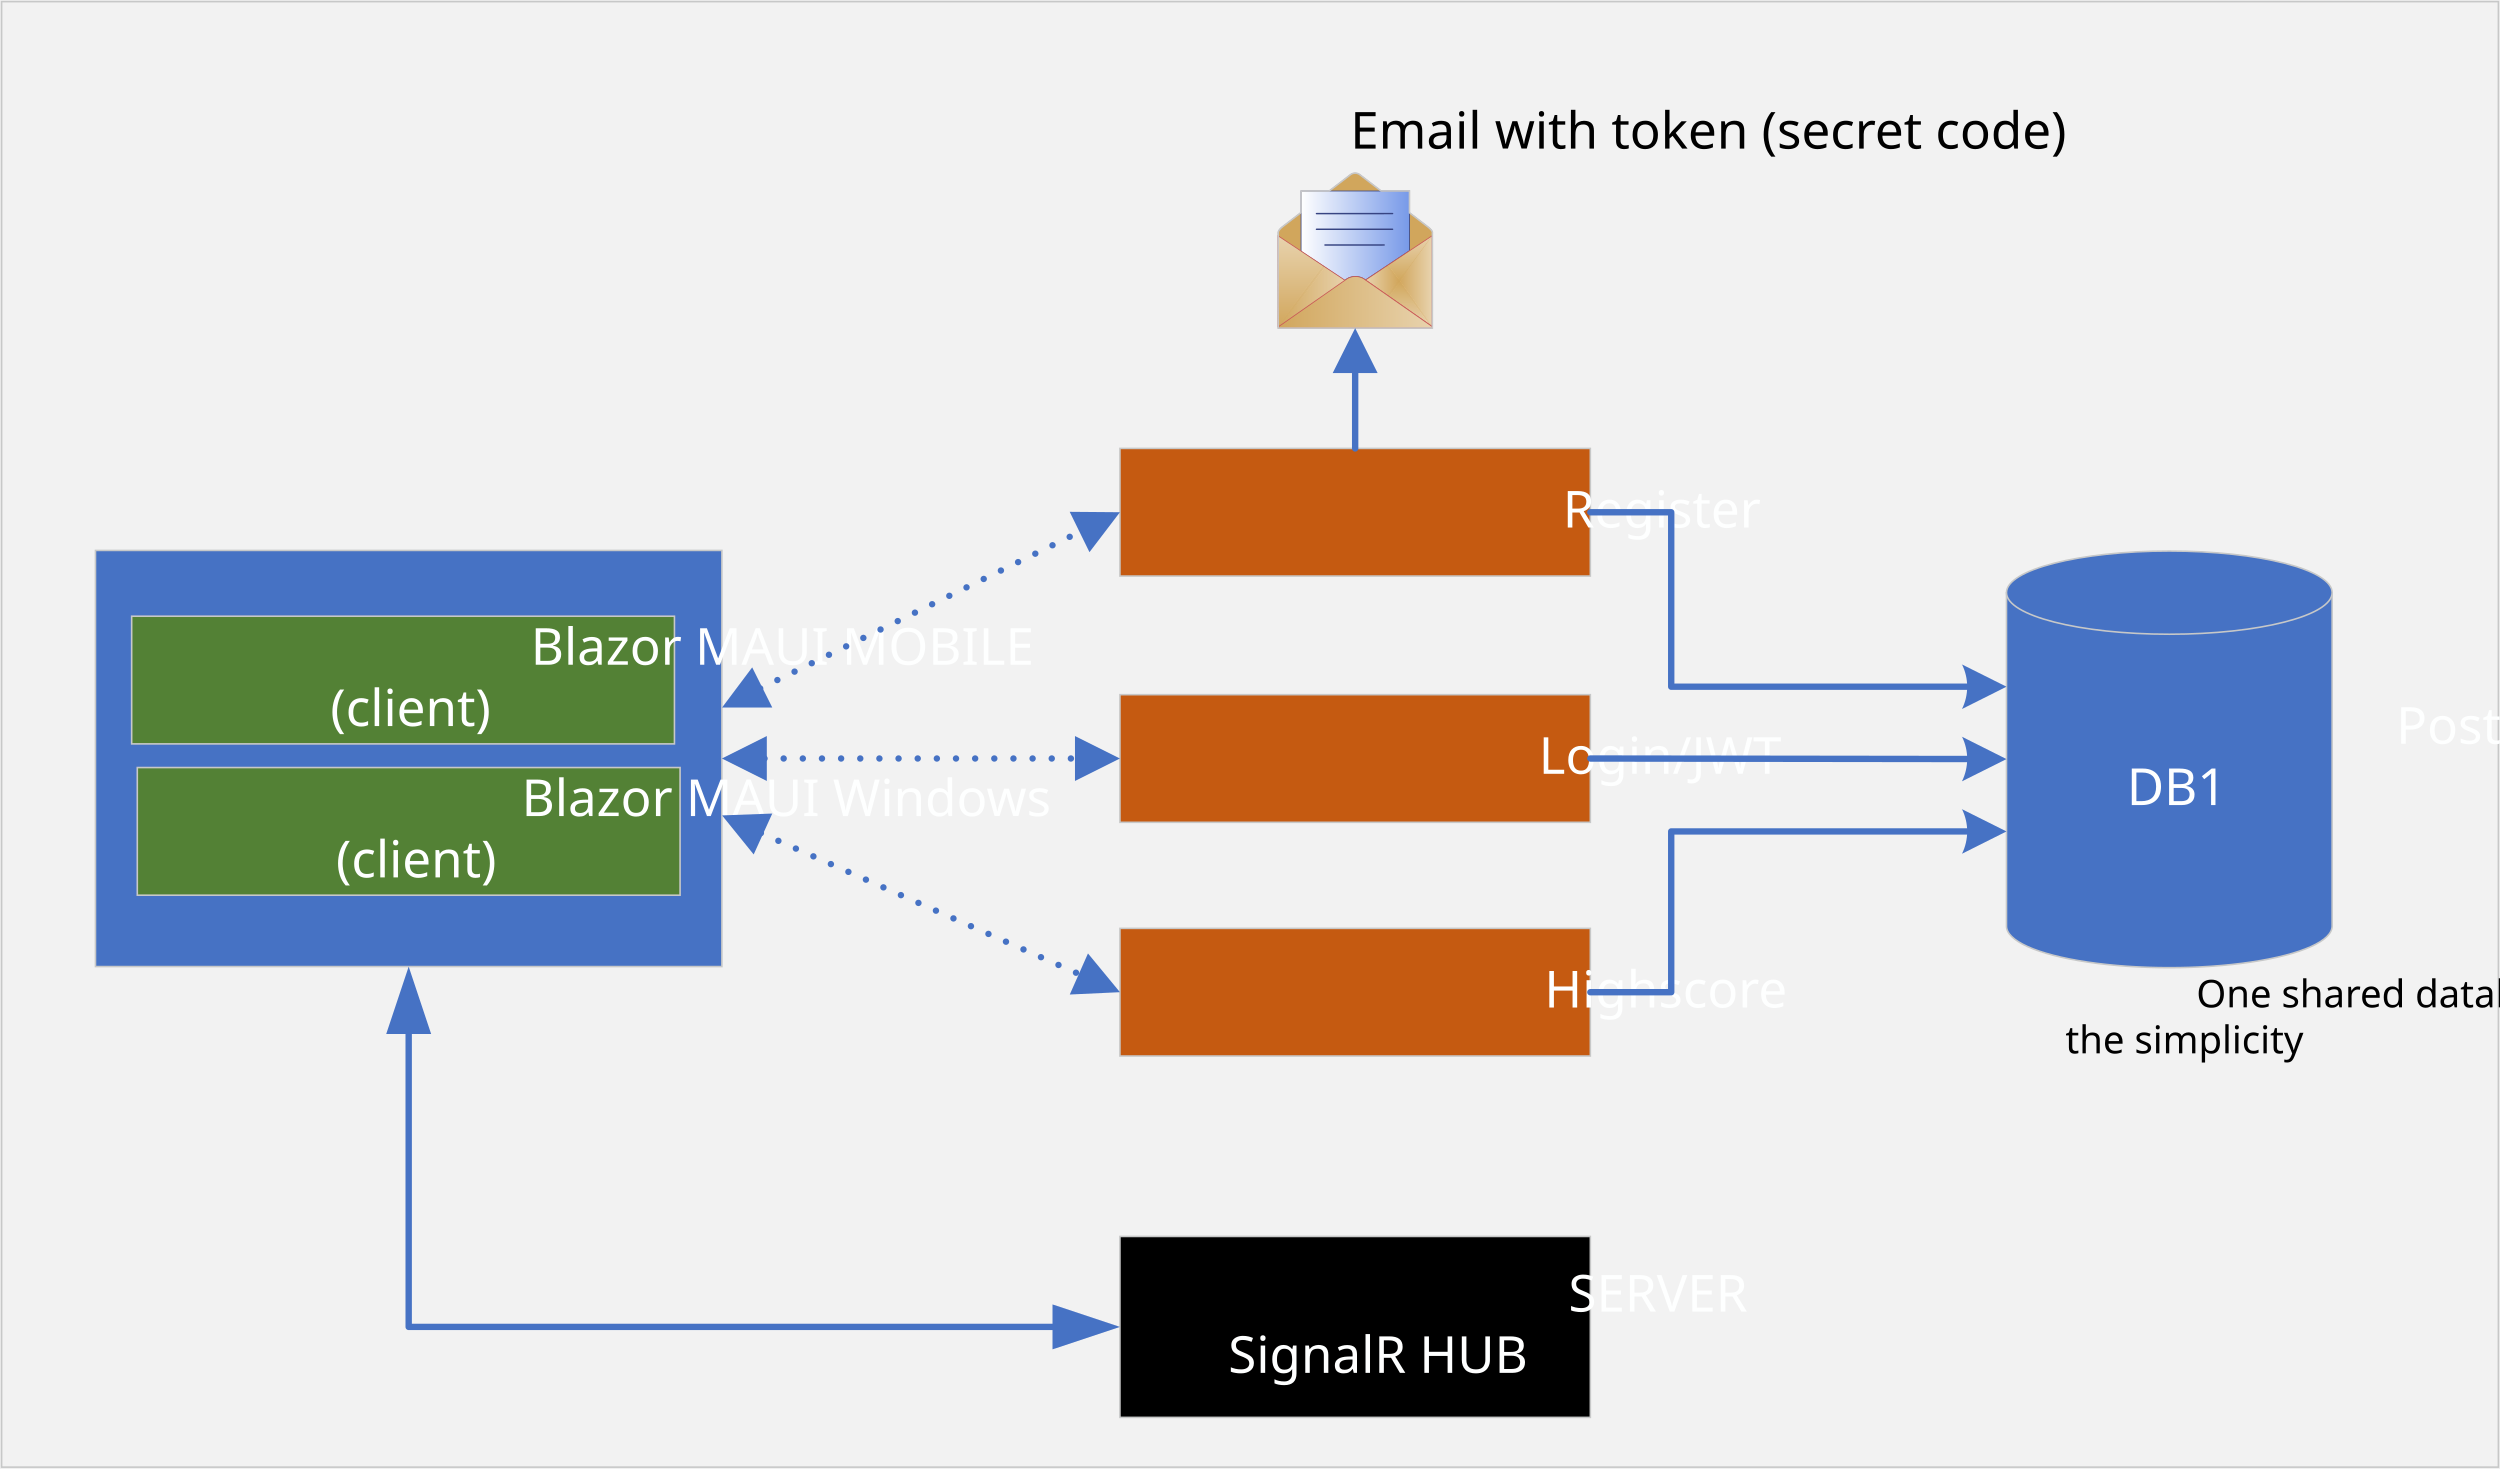
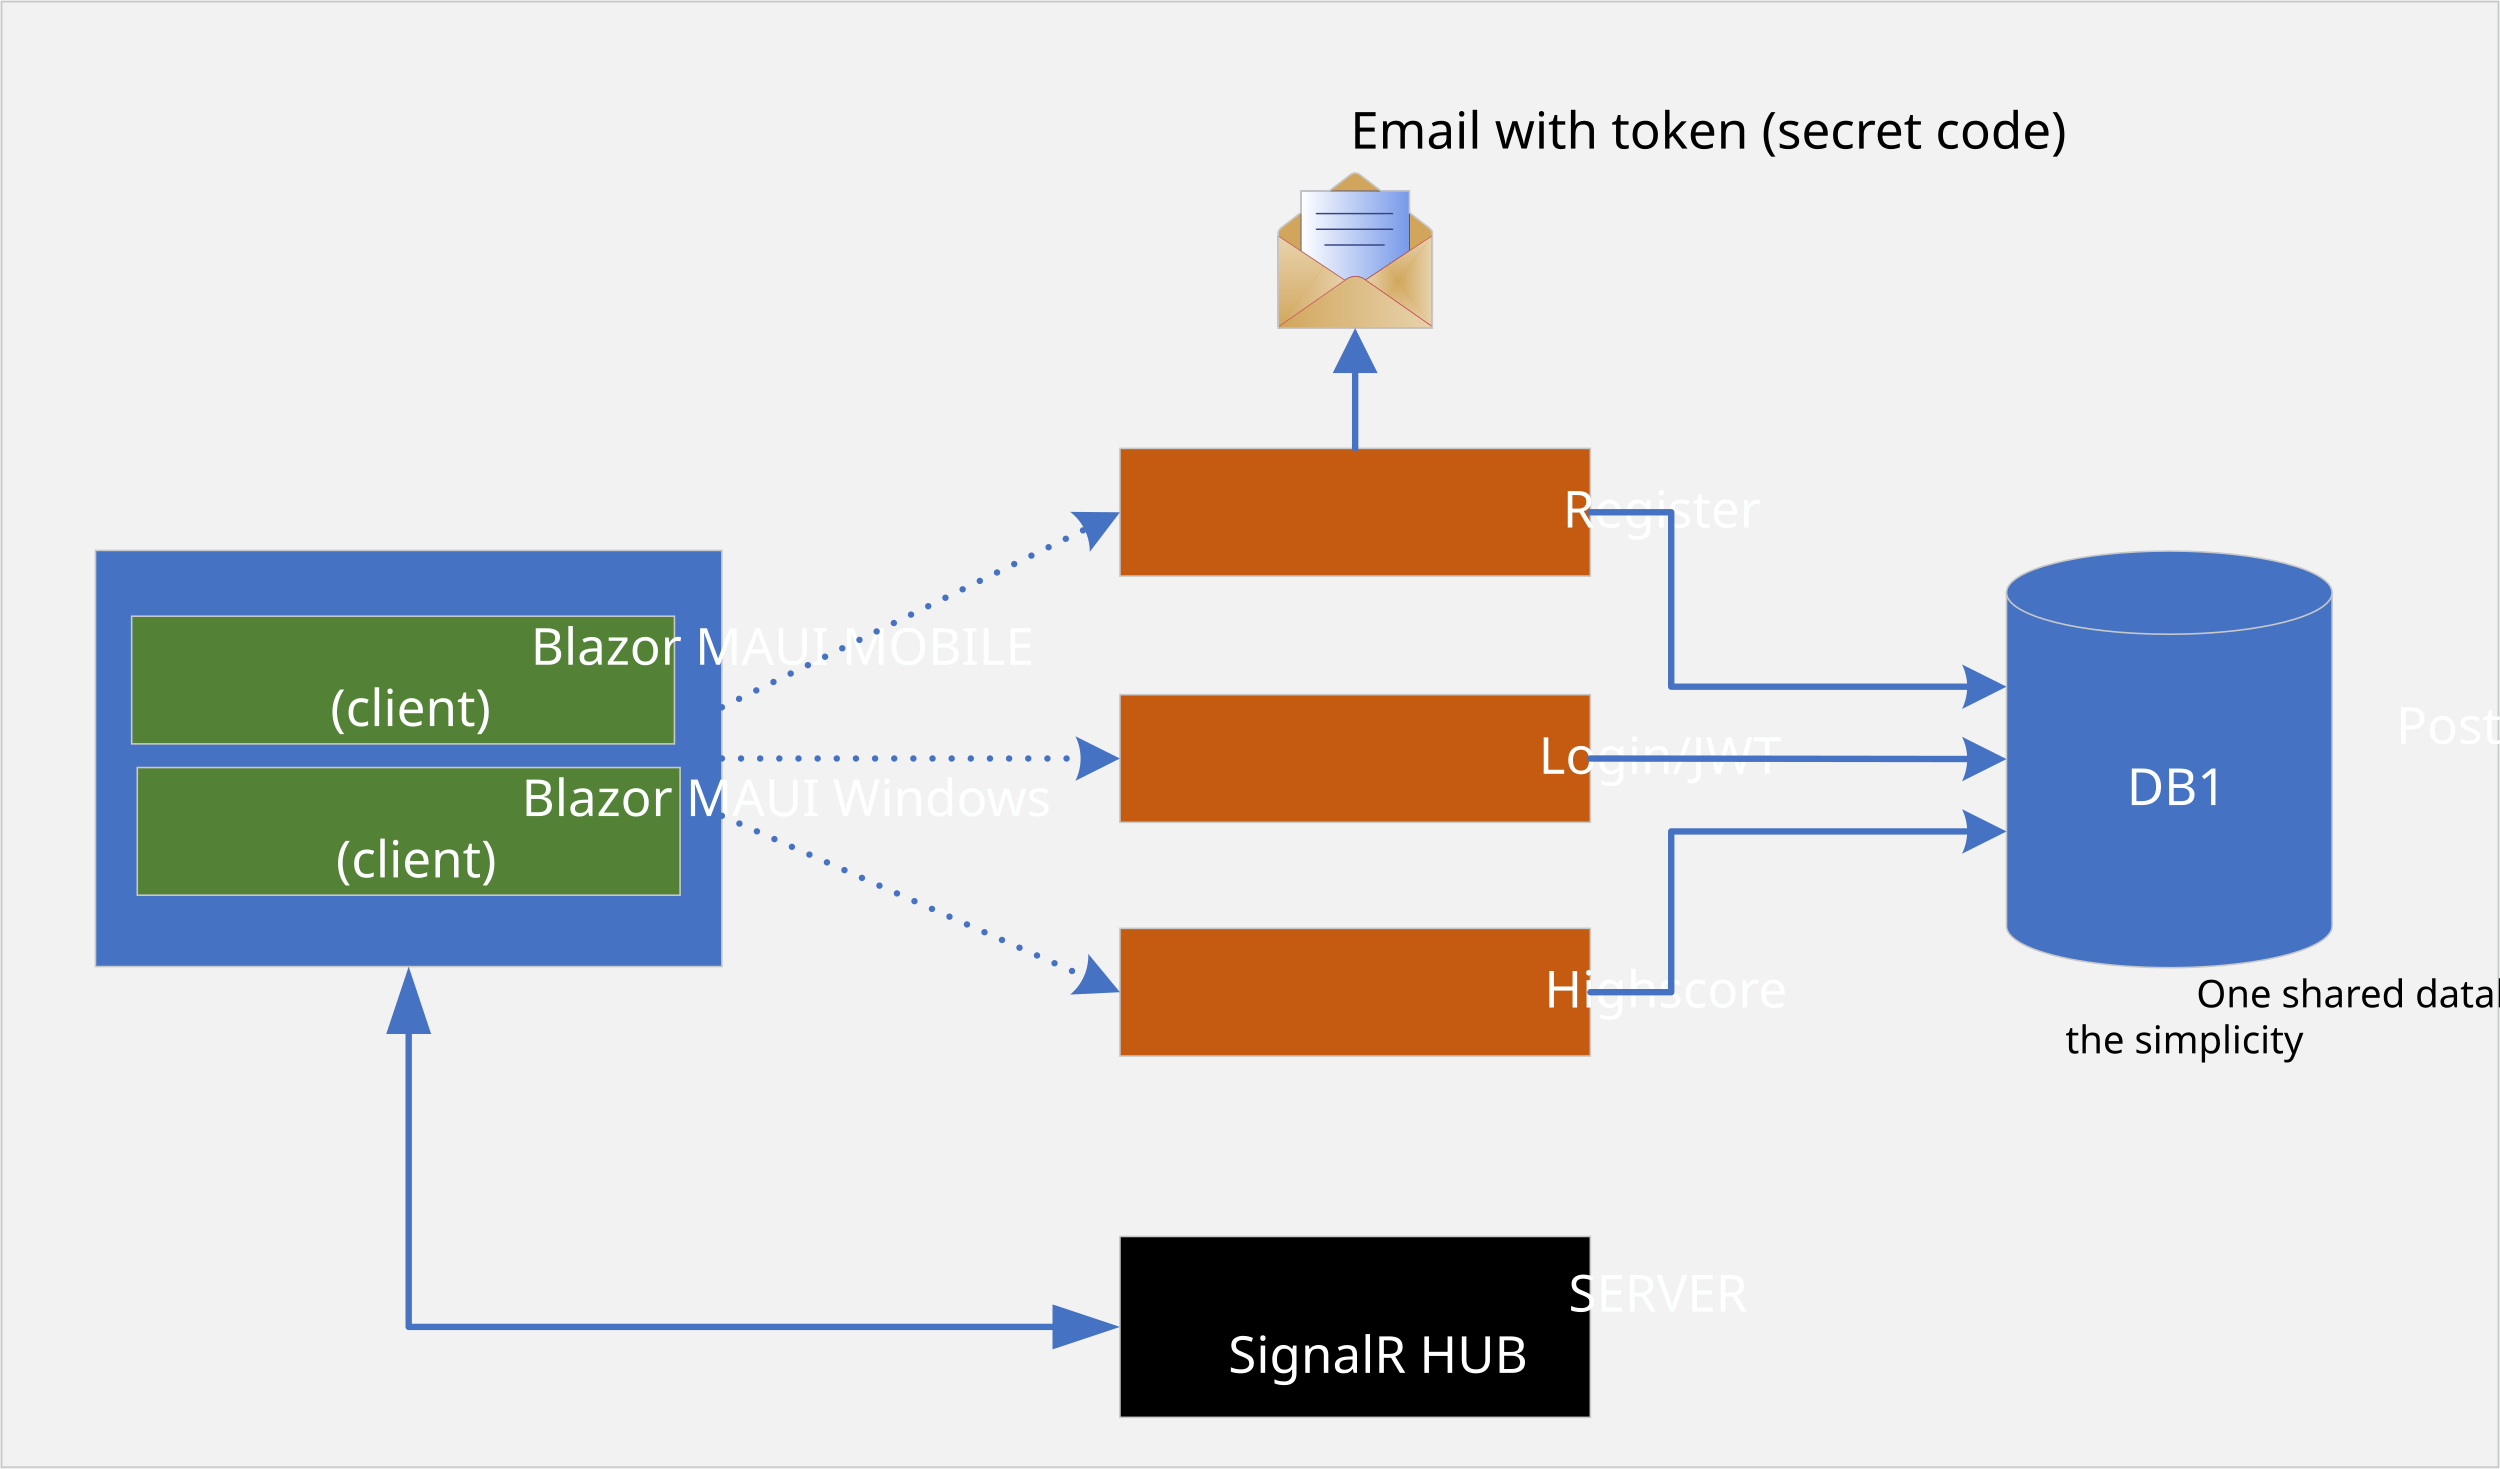
<svg xmlns="http://www.w3.org/2000/svg" xmlns:ns1="http://schemas.microsoft.com/visio/2003/SVGExtensions/" xmlns:xlink="http://www.w3.org/1999/xlink" width="5.44in" height="3.196in" viewBox="0 0 391.681 230.106" xml:space="preserve" color-interpolation-filters="sRGB" class="st24">
  <ns1:documentProperties ns1:langID="1033" ns1:metric="true" ns1:viewMarkup="false" />
  <style type="text/css">
	
		.st1 {fill:#f2f2f2;stroke:#c7c8c8;stroke-width:0.25}
		.st2 {fill:#000000;stroke:#c7c8c8;stroke-width:0.25}
		.st3 {fill:#feffff;font-family:Calibri;font-size:0.667em}
		.st4 {font-size:1em}
		.st5 {fill:#c55a11;stroke:#c7c8c8;stroke-width:0.25}
		.st6 {fill:#4672c4;stroke:#c7c8c8;stroke-width:0.25}
		.st7 {marker-end:url(#mrkr5-24);stroke:#4672c4;stroke-linecap:round;stroke-linejoin:round;stroke-width:1}
		.st8 {fill:#4672c4;fill-opacity:1;stroke:#4672c4;stroke-opacity:1;stroke-width:0.284}
		.st9 {fill:#ffffff;stroke:none;stroke-linecap:round;stroke-linejoin:round;stroke-width:0.75}
		.st10 {fill:#d1a65c;stroke:#a69584;stroke-linecap:butt;stroke-width:0.125}
		.st11 {fill:url(#grad0-36);stroke:#374482;stroke-linecap:butt;stroke-width:0.125}
		.st12 {fill:url(#grad10-40);stroke:#c95757;stroke-linecap:butt;stroke-width:0.125}
		.st13 {fill:url(#grad9-48);stroke:#c95757;stroke-linecap:butt;stroke-width:0.125}
		.st14 {fill:url(#grad0-52);stroke:#c95757;stroke-linecap:butt;stroke-width:0.125}
		.st15 {fill:none;stroke:#c8c8c8;stroke-width:0.25}
		.st16 {fill:#374482;stroke:none;stroke-linecap:butt;stroke-width:0.75}
		.st17 {marker-end:url(#mrkr4-62);stroke:#4672c4;stroke-linecap:round;stroke-linejoin:round;stroke-width:1}
		.st18 {fill:none;stroke:none;stroke-width:0.25}
		.st19 {fill:#000000;font-family:Calibri;font-size:0.667em}
		.st20 {fill:#000000;font-family:Calibri;font-size:0.5em}
		.st21 {fill:#538135;stroke:#c7c8c8;stroke-width:0.25}
		.st22 {marker-end:url(#mrkr13-103);marker-start:url(#mrkr13-101);stroke:#4672c4;stroke-linecap:round;stroke-linejoin:round;stroke-width:1}
- 		.st23 {marker-end:url(#mrkr4-62);marker-start:url(#mrkr4-110);stroke:#4672c4;stroke-dasharray:0,3;stroke-linecap:round;stroke-linejoin:round;stroke-width:1}
+ 		.st23 {marker-end:url(#mrkr5-24);stroke:#4672c4;stroke-dasharray:0,3;stroke-linecap:round;stroke-linejoin:round;stroke-width:1}
		.st24 {fill:none;fill-rule:evenodd;font-size:12px;overflow:visible;stroke-linecap:square;stroke-miterlimit:3}
	
	</style>
  <defs id="Patterns_And_Gradients">
    <linearGradient id="grad0-36" x1="0" y1="0" x2="1" y2="0" gradientTransform="rotate(0 0.5 0.5)">
      <stop offset="0" stop-color="#ffffff" stop-opacity="1" />
      <stop offset="1" stop-color="#7799e8" stop-opacity="1" />
    </linearGradient>
    <pattern id="grad10-40" x="0" y="0" width="1" height="1" patternContentUnits="objectBoundingBox">
      <path d="M 0.5 0.5 L 0 0 L 0 1 z" style="fill:url(#grad0-41)" />
      <path d="M 0.5 0.5 L 1 0 L 1 1 z" style="fill:url(#grad0-42)" />
      <path d="M 0.5 0.5 L 0 0 L 1 0 z" style="fill:url(#grad0-43)" />
      <path d="M 0.5 0.5 L 0 1 L 1 1 z" style="fill:url(#grad0-44)" />
    </pattern>
    <linearGradient id="grad0-41" x1="0" y1="0" x2="1" y2="0" gradientTransform="rotate(180 0.5 0.5)">
      <stop offset="0" stop-color="#d1a65c" stop-opacity="1" />
      <stop offset="1" stop-color="#e8d3ae" stop-opacity="1" />
    </linearGradient>
    <linearGradient id="grad0-42" x1="0" y1="0" x2="1" y2="0" gradientTransform="rotate(360 0.5 0.5)">
      <stop offset="0" stop-color="#d1a65c" stop-opacity="1" />
      <stop offset="1" stop-color="#e8d3ae" stop-opacity="1" />
    </linearGradient>
    <linearGradient id="grad0-43" x1="0" y1="0" x2="1" y2="0" gradientTransform="rotate(270 0.5 0.5)">
      <stop offset="0" stop-color="#d1a65c" stop-opacity="1" />
      <stop offset="1" stop-color="#e8d3ae" stop-opacity="1" />
    </linearGradient>
    <linearGradient id="grad0-44" x1="0" y1="0" x2="1" y2="0" gradientTransform="rotate(90 0.5 0.5)">
      <stop offset="0" stop-color="#d1a65c" stop-opacity="1" />
      <stop offset="1" stop-color="#e8d3ae" stop-opacity="1" />
    </linearGradient>
    <pattern id="grad9-48" x="0" y="0" width="1" height="1" patternContentUnits="objectBoundingBox">
      <path d="M 0 1 L 0 0 L 1 0 z" style="fill:url(#grad0-43)" />
      <path d="M 0 1 L 1 1 L 1 0 z" style="fill:url(#grad0-42)" />
    </pattern>
    <linearGradient id="grad0-52" x1="0" y1="0" x2="1" y2="0" gradientTransform="rotate(0 0.5 0.5)">
      <stop offset="0" stop-color="#d1a65c" stop-opacity="1" />
      <stop offset="1" stop-color="#e8d3ae" stop-opacity="1" />
    </linearGradient>
  </defs>
  <defs id="Markers">
    <g id="lend5">
      <path d="M 2 1 L 0 0 L 1.981 -0.993 C 1.672 -0.365 1.673 0.373 1.985 1 " style="stroke:none" />
    </g>
    <marker id="mrkr5-24" class="st8" ns1:arrowType="5" ns1:arrowSize="2" ns1:setback="6.16" refX="-6.16" orient="auto" markerUnits="strokeWidth" overflow="visible">
      <use xlink:href="#lend5" transform="scale(-3.52,-3.52) " />
    </marker>
    <g id="lend4">
      <path d="M 2 1 L 0 0 L 2 -1 L 2 1 " style="stroke:none" />
    </g>
    <marker id="mrkr4-62" class="st8" ns1:arrowType="4" ns1:arrowSize="2" ns1:setback="7.04" refX="-7.04" orient="auto" markerUnits="strokeWidth" overflow="visible">
      <use xlink:href="#lend4" transform="scale(-3.52,-3.52) " />
    </marker>
    <g id="lend13">
      <path d="M 3 1 L 0 0 L 3 -1 L 3 1 " style="stroke:none" />
    </g>
    <marker id="mrkr13-101" class="st8" ns1:arrowType="13" ns1:arrowSize="2" ns1:setback="10.2" refX="10.2" orient="auto" markerUnits="strokeWidth" overflow="visible">
      <use xlink:href="#lend13" transform="scale(3.52) " />
    </marker>
    <marker id="mrkr13-103" class="st8" ns1:arrowType="13" ns1:arrowSize="2" ns1:setback="10.56" refX="-10.56" orient="auto" markerUnits="strokeWidth" overflow="visible">
      <use xlink:href="#lend13" transform="scale(-3.52,-3.52) " />
-     </marker>
-     <marker id="mrkr4-110" class="st8" ns1:arrowType="4" ns1:arrowSize="2" ns1:setback="6.68" refX="6.68" orient="auto" markerUnits="strokeWidth" overflow="visible">
-       <use xlink:href="#lend4" transform="scale(3.52) " />
    </marker>
  </defs>
  <g ns1:mID="0" ns1:index="1" ns1:groupContext="foregroundPage">
    <ns1:pageProperties ns1:drawingScale="0.0393701" ns1:pageScale="0.0393701" ns1:drawingUnits="24" ns1:shadowOffsetX="8.50394" ns1:shadowOffsetY="-8.50394" />
    <ns1:layer ns1:name="Connector" ns1:index="0" />
    <g id="group134-1" transform="translate(0.25,-0.25)" ns1:mID="134" ns1:groupContext="group">
      <g id="group130-2" ns1:mID="130" ns1:groupContext="group">
        <g id="shape119-3" ns1:mID="119" ns1:groupContext="shape">
          <ns1:userDefs>
            <ns1:ud ns1:nameU="visVersion" ns1:val="VT0(15):26" />
          </ns1:userDefs>
          <rect x="0" y="0.5" width="391.181" height="229.606" class="st1" />
        </g>
      </g>
      <g id="shape3-5" ns1:mID="3" ns1:groupContext="shape" transform="translate(175.213,-7.79528)">
        <ns1:userDefs>
          <ns1:ud ns1:nameU="visVersion" ns1:val="VT0(15):26" />
        </ns1:userDefs>
        <ns1:textBlock ns1:margins="rect(4,4,4,4)" ns1:tabSpace="42.5197" />
        <ns1:textRect cx="36.85" cy="215.933" width="73.71" height="28.346" />
        <rect x="0" y="201.76" width="73.701" height="28.346" class="st2" />
        <text x="24.49" y="213.53" class="st3" ns1:langID="2057">
          <ns1:paragraph ns1:horizAlign="1" />
          <ns1:tabList />SERVER<ns1:newlineChar />
          <tspan x="16.97" dy="1.2em" class="st4">SignalR HUB</tspan>
        </text>
      </g>
      <g id="shape13-9" ns1:mID="13" ns1:groupContext="shape" transform="translate(175.213,-101.024)">
        <ns1:userDefs>
          <ns1:ud ns1:nameU="visVersion" ns1:val="VT0(15):26" />
        </ns1:userDefs>
        <ns1:textBlock ns1:margins="rect(4,4,4,4)" ns1:tabSpace="42.5197" />
        <ns1:textRect cx="36.85" cy="220.106" width="73.71" height="20" />
        <rect x="0" y="210.106" width="73.701" height="20" class="st5" />
        <text x="19.83" y="222.51" class="st3" ns1:langID="2057">
          <ns1:paragraph ns1:horizAlign="1" />
          <ns1:tabList />Login/JWT</text>
      </g>
      <g id="group14-12" transform="translate(314.11,-78.3343)" ns1:mID="14" ns1:groupContext="group">
        <ns1:userDefs>
          <ns1:ud ns1:nameU="visVersion" ns1:prompt="" ns1:val="VT0(15):26" />
        </ns1:userDefs>
        <g id="shape15-13" ns1:mID="15" ns1:groupContext="shape">
          <ns1:userDefs>
            <ns1:ud ns1:nameU="ControlHalfHeight" ns1:prompt="" ns1:val="VT0(0.11811023622047):24" />
            <ns1:ud ns1:nameU="FillForegnd" ns1:prompt="" ns1:val="VT0(1):26" />
            <ns1:ud ns1:nameU="ControlHalfHeight" ns1:prompt="" ns1:val="VT0(0.090551179756065):1" />
            <ns1:ud ns1:nameU="FillForegnd" ns1:prompt="" ns1:val="VT5(#4672c4)" />
          </ns1:userDefs>
          <path d="M0 223.59 A25.512 6.52 -180 1 0 51.02 223.59 L51.02 171.43 L0 171.43 L0 223.59 Z" class="st6" />
        </g>
        <g id="shape14-15" ns1:mID="14" ns1:groupContext="groupContent">
          <ns1:textBlock ns1:margins="rect(4,4,4,4)" ns1:tabSpace="42.5197" />
          <ns1:textRect cx="25.512" cy="197.508" width="51.03" height="65.197" />
          <ellipse cx="25.512" cy="171.429" rx="25.512" ry="6.52" class="st6" />
          <text x="6.95" y="195.11" class="st3" ns1:langID="2057">
            <ns1:paragraph ns1:horizAlign="1" />
            <ns1:tabList />PostgreSQL<ns1:newlineChar />
            <tspan x="18.85" dy="1.2em" class="st4">DB1</tspan>
          </text>
        </g>
      </g>
      <g id="shape16-19" ns1:mID="16" ns1:groupContext="shape" ns1:layerMember="0" transform="translate(248.913,-118.065)">
        <path d="M0 237.15 L59.04 237.23" class="st7" />
      </g>
      <g id="shape24-25" ns1:mID="24" ns1:groupContext="shape" transform="translate(175.213,-139.606)">
        <ns1:userDefs>
          <ns1:ud ns1:nameU="visVersion" ns1:val="VT0(15):26" />
        </ns1:userDefs>
        <ns1:textBlock ns1:margins="rect(4,4,4,4)" ns1:tabSpace="42.5197" />
        <ns1:textRect cx="36.85" cy="220.106" width="73.71" height="20" />
        <rect x="0" y="210.106" width="73.701" height="20" class="st5" />
        <text x="23.6" y="222.51" class="st3" ns1:langID="2057">
          <ns1:paragraph ns1:horizAlign="1" />
          <ns1:tabList />Register</text>
      </g>
      <g id="group32-28" transform="translate(197.89,-176.457)" ns1:mID="32" ns1:groupContext="group">
        <ns1:userDefs>
          <ns1:ud ns1:nameU="visVersion" ns1:prompt="" ns1:val="VT0(15):26" />
        </ns1:userDefs>
        <g id="shape33-29" ns1:mID="33" ns1:groupContext="shape" transform="translate(2.08795,-1.99488)">
          <path d="M23.48 214.24 L20.6 212.03 L20.6 208.62 L16.15 208.62 L12.8 206.05 A1.182 1.182 -180 0 0 12.08 205.82          A1.182 1.182 -180 0 0 11.37 206.05 L8.02 208.62 L3.61 208.62 L3.61 211.99 L0.76 214.18 A3.293          3.293 -180 0 0 0.25 214.66 a0.764 0.764 -180 0 0 -0.21 0.375 a0.734 0.734 0          0 1 -0.011 0.096 A4719.95 4719.95 -180 0 0 0.01 222.61 A363.787 363.787 -180 0 0 0.03 230.09 L0.03          230.11 L24.18 230.11 L24.19 215.06 a0.74 0.74 -180 0 0 -0.21 -0.356 A3.53 3.53          -180 0 0 23.48 214.24 Z" class="st9" />
        </g>
        <g id="shape34-31" ns1:mID="34" ns1:groupContext="shape" transform="translate(2.12028,-1.99473)">
          <path d="M24.16 215.06 A1.903 1.903 -180 0 0 23.45 214.24 L12.76 206.05 A1.242 1.242 -180 0 0 11.34 206.05          L0.73 214.18 A1.851 1.851 -180 0 0 0.01 215.03 a0.734 0.734 0 0 1 -0.011 0.096 L0 230.11          L24.15 230.11 L24.16 215.06 Z" class="st10" />
        </g>
        <g id="shape35-33" ns1:mID="35" ns1:groupContext="shape" transform="translate(5.69898,-9.45093)">
          <path d="M8.35 229.48 L8.5 229.48 L8.52 229.48 L8.53 229.48 L8.68 229.48 A2.156 2.156 0 0 1 9.29 229.59 A2.091          2.091 0 0 1 9.84 229.84 L10.1 230.02 L16.99 225.44 L16.99 216.08 L0 216.08 L0 225.54 L6.84 230.11          L7.2 229.84 A2.088 2.088 0 0 1 7.75 229.59 A2.154 2.154 0 0 1 8.35 229.48 Z" class="st11" />
        </g>
        <g id="shape36-37" ns1:mID="36" ns1:groupContext="shape" transform="translate(15.7979,-2.20653)">
          <path d="M6.89 218.2 L0 222.78 L5.23 226.43 L10.28 229.96 a0.546 0.546 0 0 1 0.152 0.147 L10.43 215.85          L6.89 218.2 Z" class="st12" />
        </g>
        <g id="shape37-45" ns1:mID="37" ns1:groupContext="shape" transform="translate(2.08458,-2.05113)">
          <path d="M3.54 218.04 L10.77 222.85 L5.34 226.45 L0.14 230.11 a0.355 0.355 0 0 1 -0.137 -0.155 L0 215.69          L3.54 218.04 Z" class="st13" />
        </g>
        <g id="shape38-49" ns1:mID="38" ns1:groupContext="shape" transform="translate(2.18581,-1.9932)">
          <path d="M23.89 229.75 L13.61 222.57 L13.61 222.57 L13.35 222.38 A2.087 2.087 -180 0 0 12.8 222.13 A2.157          2.157 -180 0 0 12.2 222.02 L12.05 222.02 L12.03 222.03 L12.01 222.02 L11.86 222.02 A2.155 2.155          -180 0 0 11.26 222.13 A2.091 2.091 -180 0 0 10.71 222.38 L10.41 222.59 L0.17 229.75 a0.193          0.193 -180 0 0 -0.133 0.302 a0.458 0.458 -180 0 0 0.26 0.056 L12.01 230.1 L12.03 230.1          L12.05 230.1 L23.77 230.1 a0.459 0.459 -180 0 0 0.26 -0.056 a0.125 0.125 -180 0 0          0.019 -0.019 L24.04 229.89 a0.546 0.546 -180 0 0 -0.152 -0.147 Z" class="st14" />
        </g>
        <g id="shape39-53" ns1:mID="39" ns1:groupContext="shape" transform="translate(2.08951,-1.99473)">
          <path d="M23.48 214.24 L20.6 212.03 L20.6 208.62 L16.15 208.62 L12.8 206.05 A1.182 1.182 -180 0 0 12.08 205.82          A1.182 1.182 -180 0 0 11.37 206.05 L8.02 208.62 L3.61 208.62 L3.61 211.99 L0.76 214.18 A3.293          3.293 -180 0 0 0.25 214.66 a0.764 0.764 -180 0 0 -0.21 0.375 a0.734 0.734 0          0 1 -0.011 0.096 A4719.95 4719.95 -180 0 0 0.01 222.61 A363.787 363.787 -180 0 0 0.03 230.09 L0.03          230.11 L24.18 230.11 L24.19 215.06 a0.74 0.74 -180 0 0 -0.21 -0.356 A3.53 3.53          -180 0 0 23.48 214.24 Z" class="st15" />
        </g>
        <g id="shape40-55" ns1:mID="40" ns1:groupContext="shape" transform="translate(8.00208,-14.9079)">
          <path d="M1.44 229.88 L10.72 229.88 a0.113 0.113 0 0 1 0.113 0.113 a0.113 0.113 0 0 1 -0.113 0.113          L1.44 230.11 a0.113 0.113 0 0 1 -0.113 -0.113 a0.113 0.113 0 0 1 0.113 -0.113 ZM0.11          227.42 L12.04 227.42 a0.113 0.113 0 0 1 0.113 0.113 a0.113 0.113 0 0 1 -0.113 0.113          L0.11 227.65 a0.113 0.113 0 0 1 -0.113 -0.113 a0.113 0.113 0 0 1 0.113 -0.113 ZM0.11          224.96 L12.04 224.96 a0.113 0.113 0 0 1 0.113 0.113 a0.113 0.113 0 0 1 -0.113 0.113          L0.11 225.19 a0.113 0.113 0 0 1 -0.113 -0.113 a0.113 0.113 0 0 1 0.113 -0.113 Z" class="st16" />
        </g>
      </g>
      <g id="shape41-57" ns1:mID="41" ns1:groupContext="shape" ns1:layerMember="0" transform="translate(204.976,-159.606)">
        <path d="M7.09 230.11 L7.09 218.3" class="st17" />
      </g>
      <g id="shape45-63" ns1:mID="45" ns1:groupContext="shape" transform="translate(158.205,-198.976)">
        <ns1:textBlock ns1:margins="rect(4,4,4,4)" ns1:tabSpace="42.5197" />
        <ns1:textRect cx="56.693" cy="220.106" width="113.39" height="20" />
        <rect x="0" y="210.106" width="113.386" height="20" class="st18" />
        <text x="7.31" y="222.51" class="st19" ns1:langID="2057">
          <ns1:paragraph ns1:horizAlign="1" />
          <ns1:tabList />Email with token (secret code)</text>
      </g>
      <g id="shape46-66" ns1:mID="46" ns1:groupContext="shape" ns1:layerMember="0" transform="translate(248.913,-149.606)">
        <path d="M0 230.11 L12.67 230.11 L12.67 257.44 L59.04 257.44" class="st7" />
      </g>
      <g id="shape63-71" ns1:mID="63" ns1:groupContext="shape" transform="translate(302.772,-60.2362)">
        <ns1:textBlock ns1:margins="rect(4,4,4,4)" ns1:tabSpace="42.5197" />
        <ns1:textRect cx="36.85" cy="220.106" width="73.71" height="20" />
        <rect x="0" y="210.106" width="73.701" height="20" class="st18" />
        <text x="6.78" y="218.31" class="st20" ns1:langID="2057">
          <ns1:paragraph ns1:horizAlign="1" />
          <ns1:tabList />One shared database for <tspan x="20.57" dy="1.2em" class="st4">the simplicity</tspan>
        </text>
      </g>
      <g id="shape90-75" ns1:mID="90" ns1:groupContext="shape" transform="translate(175.213,-64.4094)">
        <ns1:userDefs>
          <ns1:ud ns1:nameU="visVersion" ns1:val="VT0(15):26" />
        </ns1:userDefs>
        <ns1:textBlock ns1:margins="rect(4,4,4,4)" ns1:tabSpace="42.5197" />
        <ns1:textRect cx="36.85" cy="220.106" width="73.71" height="20" />
        <rect x="0" y="210.106" width="73.701" height="20" class="st5" />
        <text x="20.71" y="222.51" class="st3" ns1:langID="2057">
          <ns1:paragraph ns1:horizAlign="1" />
          <ns1:tabList />Highscore</text>
      </g>
      <g id="shape91-78" ns1:mID="91" ns1:groupContext="shape" ns1:layerMember="0" transform="translate(248.913,-74.4094)">
        <path d="M0 230.11 L12.67 230.11 L12.67 204.92 L59.04 204.92" class="st7" />
      </g>
      <g id="group117-83" transform="translate(14.7087,-78.4252)" ns1:mID="117" ns1:groupContext="group">
        <g id="group88-84" ns1:mID="88" ns1:groupContext="group">
          <g id="shape64-85" ns1:mID="64" ns1:groupContext="shape">
            <ns1:userDefs>
              <ns1:ud ns1:nameU="visVersion" ns1:val="VT0(15):26" />
            </ns1:userDefs>
            <rect x="0" y="164.909" width="98.142" height="65.197" class="st6" />
          </g>
        </g>
        <g id="shape5-87" ns1:mID="5" ns1:groupContext="shape" transform="translate(5.66929,-34.889)">
          <ns1:userDefs>
            <ns1:ud ns1:nameU="visVersion" ns1:val="VT0(15):26" />
          </ns1:userDefs>
          <ns1:textBlock ns1:margins="rect(4,4,4,4)" ns1:tabSpace="42.5197" />
          <ns1:textRect cx="42.52" cy="220.106" width="85.04" height="20" />
          <rect x="0" y="210.106" width="85.039" height="20" class="st21" />
          <text x="8.42" y="217.71" class="st3" ns1:langID="2057">
            <ns1:paragraph ns1:horizAlign="1" />
            <ns1:tabList />Blazor MAUI MOBILE<ns1:newlineChar />
            <tspan x="31.14" dy="1.2em" class="st4">(client)</tspan>
          </text>
        </g>
        <g id="shape6-91" ns1:mID="6" ns1:groupContext="shape" transform="translate(6.55118,-11.1811)">
          <ns1:userDefs>
            <ns1:ud ns1:nameU="visVersion" ns1:val="VT0(15):26" />
          </ns1:userDefs>
          <ns1:textBlock ns1:margins="rect(4,4,4,4)" ns1:tabSpace="42.5197" />
          <ns1:textRect cx="42.52" cy="220.106" width="85.04" height="20" />
          <rect x="0" y="210.106" width="85.039" height="20" class="st21" />
          <text x="6.1" y="217.71" class="st3" ns1:langID="2057">
            <ns1:paragraph ns1:horizAlign="1" />
            <ns1:tabList />Blazor MAUI Windows<ns1:newlineChar />
            <tspan x="31.14" dy="1.2em" class="st4">(client)</tspan>
          </text>
        </g>
      </g>
      <g id="shape118-95" ns1:mID="118" ns1:groupContext="shape" ns1:layerMember="0" transform="translate(63.7795,-78.4252)">
        <path d="M0 240.31 L0 240.67 L0 286.56 L100.87 286.56" class="st22" />
      </g>
      <g id="shape128-104" ns1:mID="128" ns1:groupContext="shape" ns1:layerMember="0" transform="translate(112.85,-103.937)">
-         <path d="M6.68 223.02 L7.04 223.02 L55.32 223.02" class="st23" />
-       </g>
-       <g id="shape132-112" ns1:mID="132" ns1:groupContext="shape" ns1:layerMember="0" transform="translate(112.85,-119.055)">
-         <path d="M6 227.17 L6.32 227.01 L56.04 202.65" class="st23" />
-       </g>
-       <g id="shape133-119" ns1:mID="133" ns1:groupContext="shape" ns1:layerMember="0" transform="translate(112.85,-102.047)">
-         <path d="M6.11 232.81 L6.44 232.96 L55.93 254.89" class="st23" />
+         <path d="M0 223.02 L56.2 223.02" class="st23" />
+       </g>
+       <g id="shape132-109" ns1:mID="132" ns1:groupContext="shape" ns1:layerMember="0" transform="translate(112.85,-119.055)">
+         <path d="M0 230.11 L56.83 202.27" class="st23" />
+       </g>
+       <g id="shape133-114" ns1:mID="133" ns1:groupContext="shape" ns1:layerMember="0" transform="translate(112.85,-102.047)">
+         <path d="M0 230.11 L56.73 255.25" class="st23" />
      </g>
    </g>
  </g>
</svg>
